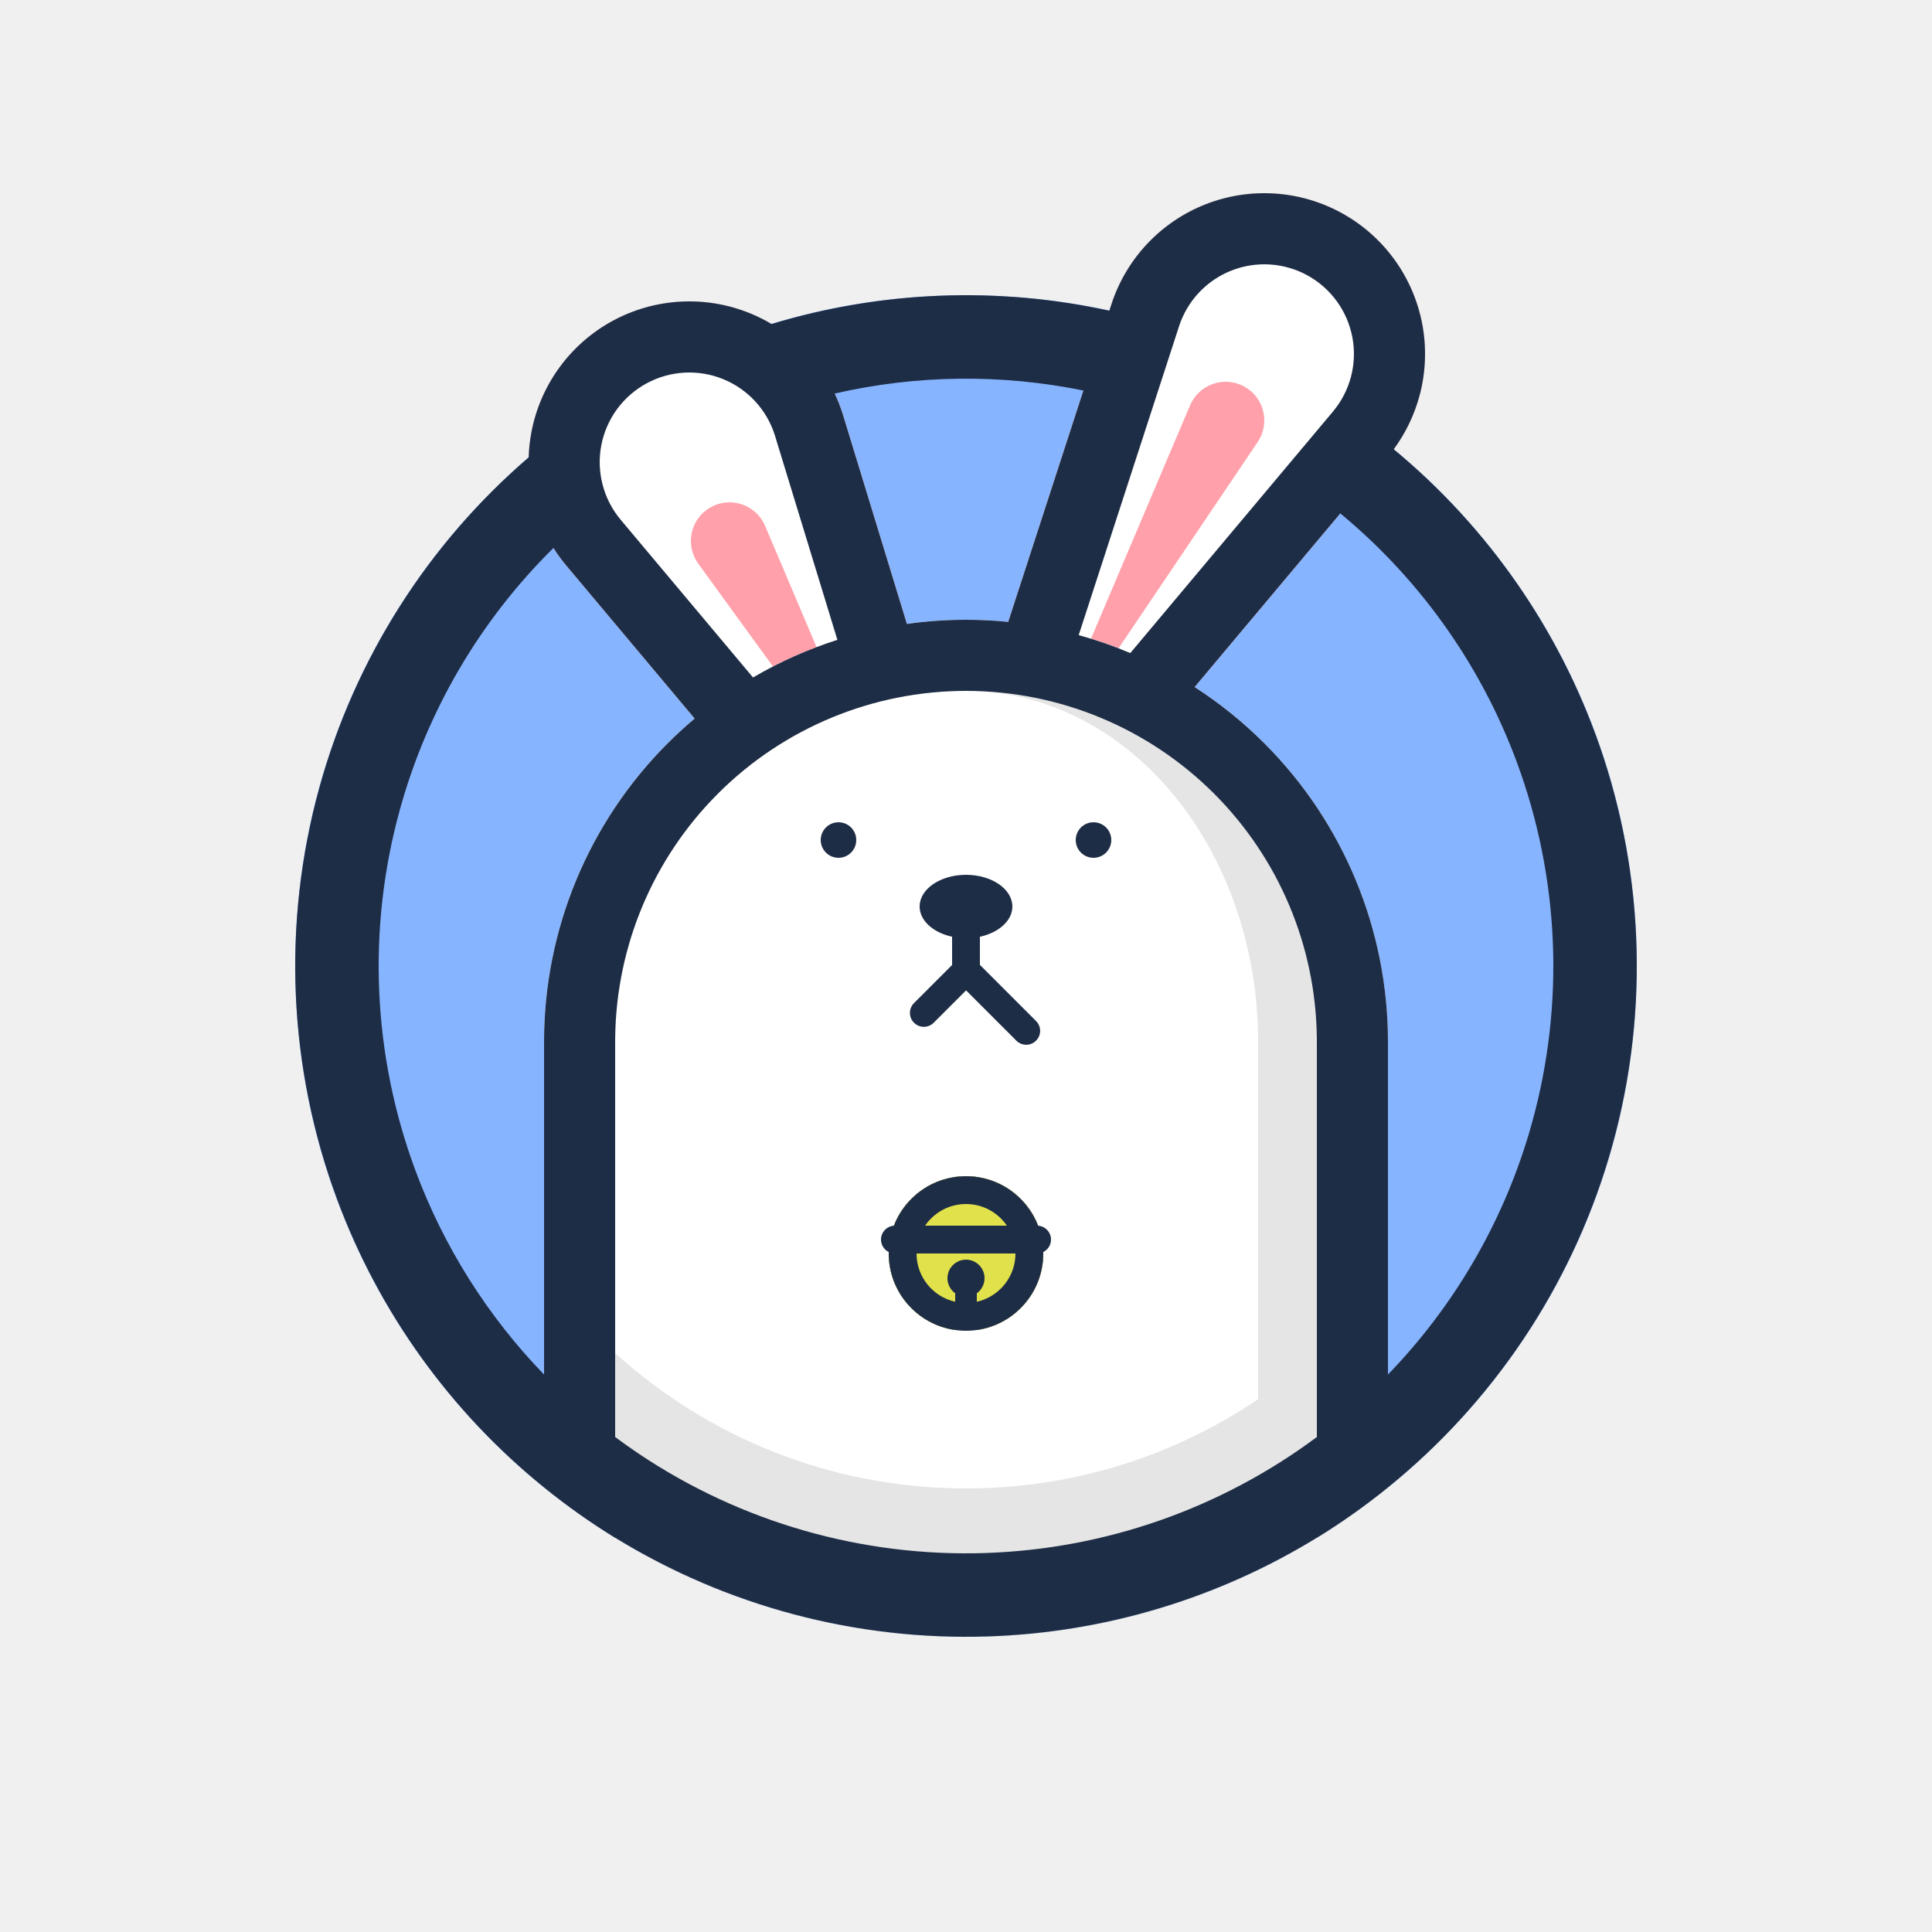
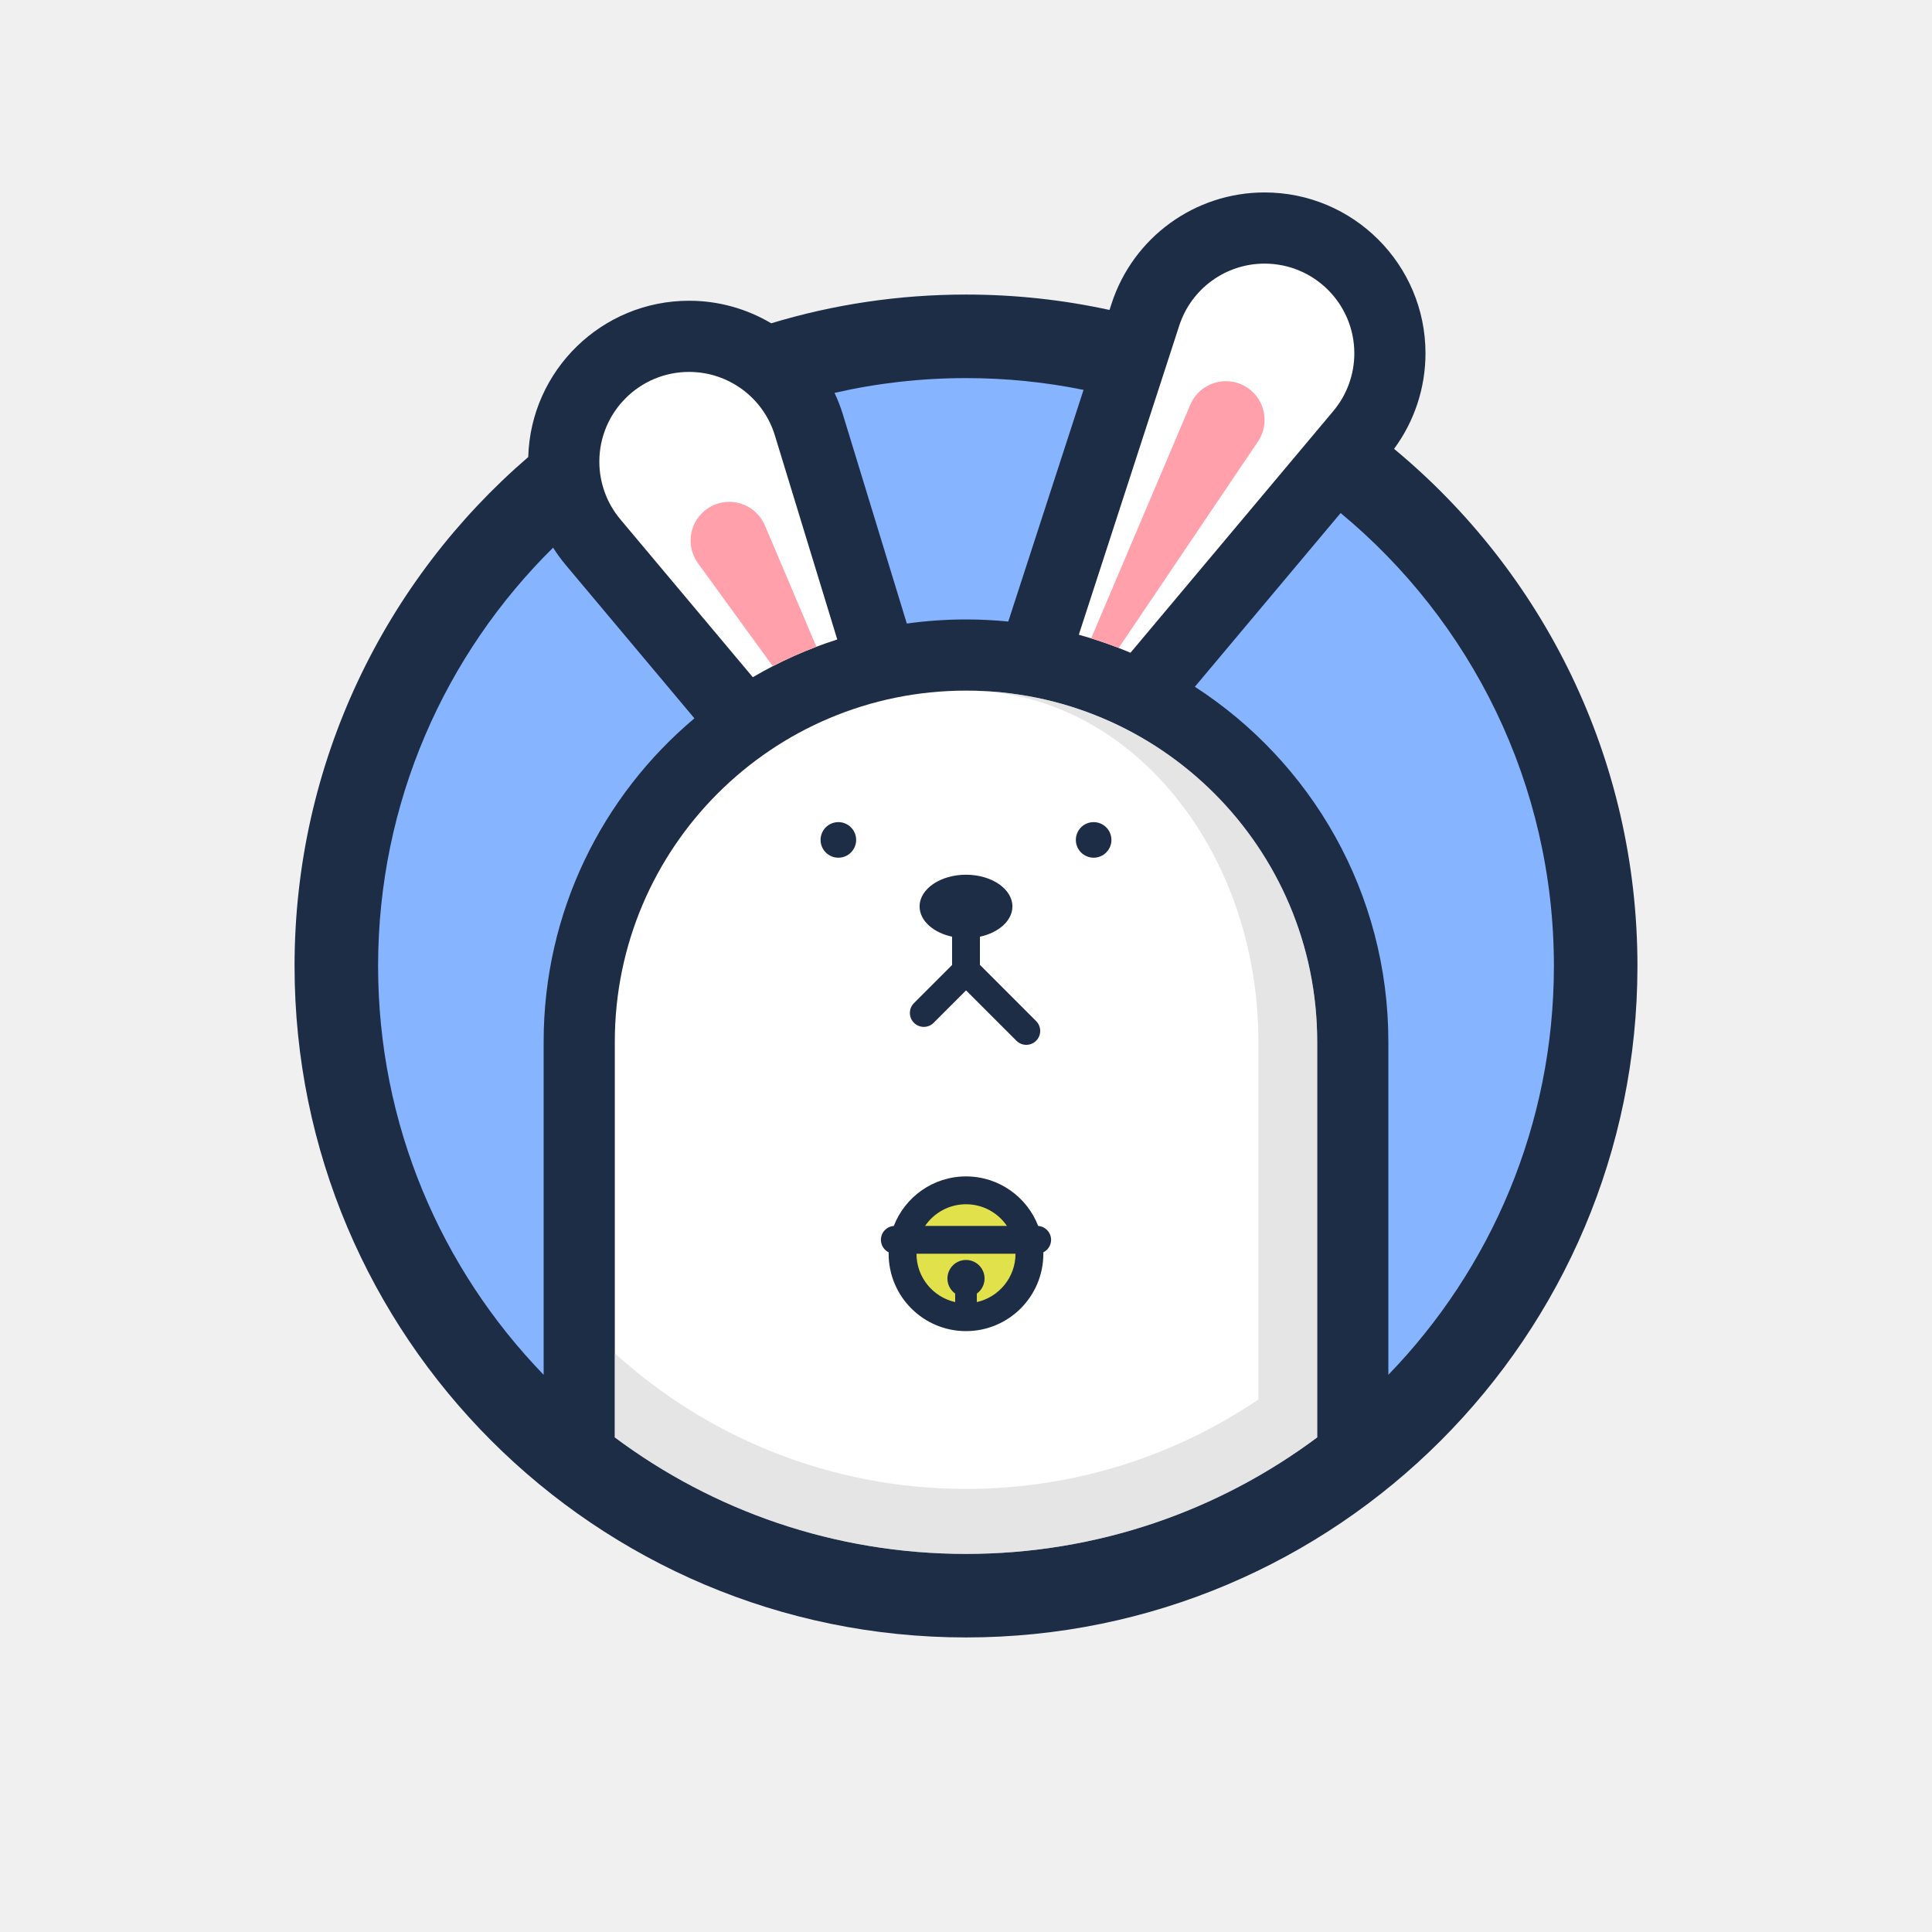
- <svg xmlns="http://www.w3.org/2000/svg" width="1000" height="1000" viewBox="0 0 1000 1000" fill="none">
-   <g clip-path="url(#clip0_1_46)">
-     <circle cx="500" cy="500" r="347.2" fill="#87B4FF" />
-     <path fill-rule="evenodd" clip-rule="evenodd" d="M352.265 156.123C364.58 155.451 376.89 157.525 388.304 162.194C399.719 166.864 409.953 174.014 418.265 183.125C426.577 192.236 432.76 203.08 436.366 214.874V214.875L473.79 337.281L399.548 359.979L370.201 384.605L293.066 292.68C285.139 283.232 279.411 272.14 276.297 260.207C273.183 248.274 272.761 235.797 275.061 223.681C277.362 211.564 282.328 200.111 289.598 190.149C296.869 180.188 306.263 171.967 317.101 166.082C327.94 160.197 339.951 156.795 352.265 156.123ZM623.895 105.789C635.313 101.292 647.584 99.375 659.829 100.178C672.074 100.98 683.991 104.481 694.724 110.431C705.457 116.38 714.741 124.631 721.911 134.59C729.08 144.549 733.959 155.971 736.195 168.037C738.431 180.103 737.971 192.515 734.846 204.382C731.722 216.248 726.011 227.276 718.125 236.676L718.13 236.68L604.999 371.503L583.833 353.742L518.402 332.483L575.26 157.489H575.259C579.052 145.818 585.379 135.13 593.787 126.192C602.195 117.254 612.478 110.286 623.895 105.789ZM654.385 183.21L654.391 183.202L654.388 183.2L654.385 183.21Z" fill="#FFA0AA" />
-     <path fill-rule="evenodd" clip-rule="evenodd" d="M623.896 105.789C635.314 101.292 647.586 99.375 659.831 100.178C672.076 100.98 683.993 104.482 694.726 110.432C705.458 116.381 714.742 124.631 721.912 134.59C729.082 144.549 733.96 155.972 736.196 168.038C738.432 180.104 737.972 192.516 734.848 204.383C731.724 216.248 726.013 227.276 718.127 236.676L718.132 236.68L618.324 355.624C631.259 363.962 643.373 373.705 654.423 384.755C695.38 425.713 718.391 481.264 718.391 539.187V769.905C658.737 818.233 582.745 847.186 499.991 847.187C417.237 847.187 341.245 818.233 281.591 769.905V539.187C281.591 481.263 304.601 425.713 345.559 384.755C350.055 380.259 354.726 375.979 359.558 371.922L293.065 292.68C285.138 283.232 279.41 272.14 276.296 260.207C273.182 248.274 272.76 235.797 275.061 223.681C277.361 211.564 282.326 200.11 289.597 190.148C296.867 180.187 306.263 171.967 317.101 166.082C327.939 160.197 339.95 156.795 352.265 156.123C364.579 155.451 376.889 157.525 388.304 162.194C399.718 166.864 409.952 174.013 418.265 183.124C426.577 192.235 432.759 203.08 436.365 214.874L469.403 322.938C479.478 321.514 489.697 320.787 499.99 320.787C507.322 320.787 514.616 321.156 521.848 321.883L575.263 157.489H575.262C579.054 145.818 585.381 135.131 593.789 126.192C602.197 117.254 612.479 110.287 623.896 105.789ZM384.028 261.062C381.361 260.156 378.531 259.824 375.727 260.088C372.922 260.352 370.203 261.207 367.751 262.594C365.299 263.981 363.168 265.871 361.497 268.139C359.826 270.407 358.653 273.004 358.056 275.757C357.458 278.51 357.449 281.359 358.028 284.116C358.608 286.873 359.764 289.477 361.42 291.756L400.086 344.977C407.414 341.207 414.946 337.857 422.647 334.94L396.01 272.186C394.909 269.592 393.273 267.261 391.208 265.344C389.143 263.427 386.696 261.967 384.028 261.062ZM636.011 197.664C633.232 197.439 630.437 197.799 627.805 198.718C625.173 199.637 622.761 201.096 620.727 203.002C618.819 204.789 617.281 206.931 616.198 209.307L615.988 209.785L564.707 330.596C569.514 332.087 574.266 333.744 578.954 335.563L650.979 228.783L650.978 228.782C652.537 226.471 653.597 223.86 654.087 221.115C654.577 218.371 654.488 215.554 653.825 212.846C653.162 210.138 651.94 207.598 650.238 205.39C648.536 203.182 646.391 201.354 643.941 200.023C641.491 198.693 638.79 197.889 636.011 197.664ZM654.388 183.208L654.393 183.202L654.391 183.2L654.388 183.208Z" fill="white" />
-     <path fill-rule="evenodd" clip-rule="evenodd" d="M623.905 105.789C635.323 101.292 647.595 99.375 659.84 100.178C672.085 100.98 684.002 104.482 694.734 110.431C705.467 116.38 714.751 124.631 721.921 134.59C729.091 144.549 733.969 155.971 736.205 168.037C738.441 180.103 737.981 192.515 734.857 204.382C731.732 216.249 726.022 227.279 718.134 236.68L618.322 355.629C631.261 363.969 643.378 373.714 654.432 384.768C695.389 425.725 718.4 481.277 718.401 539.199V769.917C697.815 786.594 675.284 800.965 651.2 812.634C605.494 834.78 554.197 847.199 500 847.199C433.429 847.199 371.234 828.462 318.401 795.977C305.556 788.079 293.266 779.368 281.6 769.917V539.199C281.6 481.277 304.61 425.725 345.567 384.768C350.064 380.271 354.735 375.99 359.567 371.933L293.066 292.679C285.138 283.231 279.411 272.139 276.297 260.206C273.183 248.273 272.76 235.796 275.061 223.68C277.361 211.564 282.327 200.11 289.598 190.149C296.868 180.187 306.263 171.966 317.101 166.081C327.939 160.197 339.951 156.796 352.265 156.123C364.579 155.451 376.89 157.525 388.305 162.194C399.719 166.864 409.953 174.014 418.265 183.124C426.577 192.235 432.76 203.08 436.365 214.873L469.408 322.952C479.485 321.527 489.705 320.8 500 320.8C507.33 320.8 514.622 321.168 521.852 321.895L575.271 157.489L575.634 156.398C579.461 145.152 585.653 134.851 593.798 126.192C602.206 117.254 612.488 110.287 623.905 105.789ZM318.401 700.346C366.396 743.876 430.101 770.399 500 770.399C556.009 770.399 608.041 753.37 651.2 724.207V539.2H318.401V700.346ZM500 357.6C476.152 357.6 452.538 362.297 430.505 371.423C408.472 380.549 388.453 393.926 371.59 410.789C354.727 427.652 341.35 447.672 332.224 469.704C323.098 491.737 318.401 515.351 318.401 539.199H651.2C651.2 515.352 647.289 491.737 639.691 469.704C632.092 447.672 620.954 427.652 606.914 410.789C592.874 393.926 576.206 380.549 557.861 371.423C539.517 362.297 519.856 357.6 500 357.6ZM374.37 196.254C368.005 193.65 361.139 192.493 354.272 192.868C347.404 193.243 340.704 195.14 334.66 198.422C328.616 201.704 323.377 206.289 319.322 211.844C315.268 217.399 312.498 223.787 311.215 230.544C309.932 237.301 310.168 244.259 311.904 250.914C313.641 257.569 316.835 263.755 321.255 269.024H321.256L389.761 350.663C403.574 342.587 418.226 336.057 433.444 331.188L401.173 225.633L400.981 225.018C398.946 218.678 395.57 212.848 391.079 207.926C386.444 202.845 380.736 198.858 374.37 196.254ZM657.434 136.899C650.605 136.451 643.76 137.52 637.393 140.028C631.026 142.537 625.291 146.423 620.602 151.407C615.913 156.392 612.384 162.352 610.27 168.86L583.675 160.22L610.271 168.861L558.324 328.732C567.431 331.255 576.356 334.365 585.044 338.038L689.943 213.025L654.399 183.199L689.943 213.025C694.342 207.782 697.527 201.631 699.27 195.013C701.012 188.395 701.269 181.473 700.022 174.744C698.774 168.015 696.054 161.644 692.056 156.09C688.057 150.536 682.879 145.935 676.894 142.617C670.908 139.3 664.262 137.346 657.434 136.899Z" fill="#CDCDCD" fill-opacity="0.5" />
-     <circle cx="434" cy="434.8" r="9.2" fill="#1E2D46" />
-     <circle cx="566" cy="434.8" r="9.2" fill="#1E2D46" />
-     <path fill-rule="evenodd" clip-rule="evenodd" d="M500 452.8C513.255 452.8 524 460.143 524 469.2C524 476.543 516.937 482.758 507.2 484.848V499.418L536.261 528.479C539.073 531.29 539.073 535.849 536.261 538.661C533.449 541.473 528.89 541.473 526.078 538.661L500.033 512.615L483.274 529.375C480.462 532.187 475.903 532.187 473.091 529.375C470.28 526.563 470.28 522.005 473.091 519.193L492.8 499.484V484.848C483.063 482.758 476 476.543 476 469.2C476 460.143 486.745 452.8 500 452.8Z" fill="#1E2D46" />
-     <path fill-rule="evenodd" clip-rule="evenodd" d="M623.906 105.789C635.323 101.292 647.595 99.376 659.84 100.178C672.085 100.981 684.002 104.482 694.735 110.431C705.468 116.38 714.752 124.631 721.921 134.59C729.091 144.549 733.969 155.972 736.205 168.037C738.442 180.103 737.981 192.515 734.857 204.382C732.18 214.549 727.603 224.1 721.387 232.539C770.036 272.807 806.928 325.711 827.838 385.674C851.828 454.467 853.569 529.064 832.816 598.901C812.814 666.21 772.892 725.811 718.401 769.904V769.918C706.735 779.369 694.444 788.079 681.601 795.976V795.919C630.473 827.296 571.888 845.006 511.511 847.009C443.424 849.268 376.287 831.444 318.401 795.919V795.976C305.557 788.079 293.267 779.368 281.601 769.917V769.905C233.297 730.819 196.209 679.351 174.47 620.74C149.135 552.431 145.928 477.884 165.306 407.653C183.667 341.106 221.424 281.63 273.638 236.736C273.767 232.366 274.24 228 275.06 223.681C277.36 211.565 282.327 200.111 289.597 190.15C296.868 180.188 306.262 171.967 317.1 166.082C327.938 160.198 339.95 156.797 352.264 156.124C364.578 155.452 376.89 157.526 388.304 162.196C392.131 163.761 395.824 165.606 399.357 167.709C456.118 150.517 516.31 148.16 574.188 160.82L575.271 157.489C579.063 145.819 585.39 135.131 593.798 126.193C602.206 117.255 612.488 110.287 623.906 105.789ZM500.001 357.6C451.838 357.6 405.647 376.733 371.59 410.789C338.066 444.314 319.003 489.597 318.415 536.945L318.401 539.2V743.797C322.375 746.757 326.427 749.625 330.556 752.397C383.519 787.953 446.324 805.947 510.079 803.832C572.079 801.775 631.92 780.8 681.601 743.792V539.2L681.587 536.945C681 489.597 661.936 444.314 628.412 410.789C594.355 376.733 548.164 357.6 500.001 357.6ZM286.459 283.631C248.669 320.928 221.168 367.614 206.951 419.143C189.984 480.635 192.791 545.908 214.974 605.717C229.699 645.416 252.468 681.37 281.601 711.459V539.199C281.601 481.277 304.611 425.725 345.569 384.768C350.065 380.272 354.736 375.991 359.568 371.935L293.065 292.68C290.655 289.808 288.451 286.784 286.459 283.631ZM618.324 355.628C631.263 363.968 643.379 373.714 654.433 384.768C695.391 425.726 718.401 481.277 718.401 539.199V711.459C752.278 676.47 777.411 633.688 791.406 586.595C809.576 525.447 808.052 460.132 787.047 399.899C768.725 347.358 736.389 301.008 693.747 265.741L618.324 355.628ZM374.37 196.255C368.004 193.651 361.138 192.494 354.271 192.869C347.404 193.244 340.704 195.141 334.66 198.423C328.616 201.705 323.376 206.29 319.322 211.845C315.267 217.4 312.497 223.788 311.214 230.545C309.932 237.302 310.167 244.261 311.904 250.915C313.64 257.57 316.834 263.756 321.254 269.025H321.255L389.759 350.664C403.573 342.588 418.225 336.059 433.444 331.189L401.172 225.634L400.98 225.019C398.945 218.679 395.569 212.849 391.079 207.927C386.443 202.846 380.735 198.859 374.37 196.255ZM657.434 136.899C650.605 136.451 643.76 137.52 637.393 140.029C631.026 142.537 625.291 146.423 620.602 151.407C615.913 156.392 612.385 162.352 610.27 168.861L583.675 160.22L610.271 168.862L558.326 328.731C567.432 331.254 576.357 334.365 585.045 338.038L689.943 213.025L654.399 183.199L689.944 213.025C694.343 207.782 697.527 201.631 699.27 195.013C701.012 188.395 701.269 181.473 700.022 174.744C698.775 168.015 696.054 161.644 692.056 156.09C688.058 150.536 682.879 145.935 676.894 142.617C670.908 139.3 664.263 137.346 657.434 136.899ZM560.763 202.137C518.194 193.453 474.299 194 432.04 203.693C433.744 207.302 435.192 211.037 436.365 214.874L469.408 322.952C479.485 321.527 489.706 320.8 500.001 320.8C507.331 320.8 514.623 321.168 521.852 321.895L560.763 202.137Z" fill="#1E2D46" />
-     <circle cx="500" cy="648.8" r="40" fill="#1E2D46" />
-     <path d="M500 608.8C522.091 608.8 540 626.708 540 648.8C540 668.991 525.04 685.684 505.6 688.407V669.396C508.022 667.653 509.6 664.811 509.6 661.6C509.599 656.298 505.302 652 500 652C494.698 652 490.401 656.298 490.4 661.6C490.4 664.811 491.978 667.653 494.4 669.396V688.407C474.96 685.684 460 668.991 460 648.8C460 626.708 477.909 608.8 500 608.8Z" fill="#E1E14B" />
-     <path d="M500 608.8C517.023 608.8 531.56 619.435 537.335 634.422C541.061 634.696 544 637.803 544 641.6C544 644.43 542.366 646.877 539.99 648.054C539.995 648.302 540 648.551 540 648.8C540 668.991 525.04 685.684 505.6 688.407V673.784C517.045 671.23 525.6 661.015 525.6 648.8H474.4C474.4 661.015 482.955 671.23 494.4 673.784V688.407C474.96 685.684 460 668.991 460 648.8C460 648.551 460.004 648.302 460.009 648.054C457.634 646.877 456 644.43 456 641.6C456 637.804 458.938 634.696 462.664 634.422C468.439 619.434 482.977 608.8 500 608.8ZM500 623.2C491.201 623.2 483.44 627.64 478.832 634.4H521.168C516.56 627.64 508.799 623.2 500 623.2Z" fill="#1E2D46" />
+ <svg xmlns="http://www.w3.org/2000/svg" width="1024px" height="1024px" version="1.1" xml:space="preserve" style="fill-rule:evenodd;clip-rule:evenodd;stroke-linejoin:round;stroke-miterlimit:2;">
+   <rect id="le-flat-fit-blue-transparent" x="0" y="0" width="1024" height="1024" style="fill:none;" />
+   <rect id="le-flat-fill-blue-transparent" x="102" y="102" width="820" height="820" style="fill:none;" />
+   <g id="le-flat-fill-blue-transparent1">
+     <path d="M738.89,237.902C817.668,303.201 867.88,401.783 867.88,512C867.88,708.416 708.416,867.88 512,867.88C315.584,867.88 156.12,708.416 156.12,512C156.12,404.197 204.157,307.525 279.974,242.24C281.268,196.299 318.969,159.4 365.22,159.4C380.943,159.4 395.892,163.706 408.76,171.351C441.441,161.446 476.103,156.12 512,156.12C538.103,156.12 563.554,158.936 588.064,164.282L589.154,160.927C600.571,125.79 633.314,102 670.26,102C717.327,102 755.54,140.213 755.54,187.28C755.54,205.545 749.678,223.278 738.89,237.902Z" style="fill:#1e2d46;" />
+     <path d="M442.324,208.233C464.729,203.108 488.051,200.4 512,200.4C533.333,200.4 554.168,202.548 574.301,206.641L534.405,329.427C527.036,328.695 519.562,328.32 512,328.32C501.355,328.32 490.883,329.063 480.634,330.5L446.774,219.747C445.556,215.763 444.064,211.919 442.324,208.233ZM293.152,290.275C295.18,293.481 297.43,296.563 299.892,299.497L368.054,380.73C319.194,421.794 288.14,483.361 288.14,552.18L288.14,728.664C233.837,672.572 200.4,596.16 200.4,512C200.4,425.281 235.902,346.788 293.152,290.275ZM735.86,728.664L735.86,552.18C735.86,473.25 695.011,403.86 633.3,364L710.561,271.924C779.593,329.098 823.6,415.45 823.6,512C823.6,596.16 790.163,672.572 735.86,728.664Z" style="fill:#87b4ff;" />
+     <path d="M325.86,552.18C325.86,449.378 409.198,366.04 512,366.04C614.802,366.04 698.14,449.378 698.14,552.18L698.14,761.846C646.188,800.629 581.756,823.6 512,823.6C442.244,823.6 377.812,800.629 325.86,761.846L325.86,552.18ZM444.35,435.74C439.145,435.74 434.92,439.965 434.92,445.17C434.92,450.375 439.145,454.6 444.35,454.6C449.555,454.6 453.78,450.375 453.78,445.17C453.78,439.965 449.555,435.74 444.35,435.74ZM579.65,435.74C574.445,435.74 570.22,439.965 570.22,445.17C570.22,450.375 574.445,454.6 579.65,454.6C584.855,454.6 589.08,450.375 589.08,445.17C589.08,439.965 584.855,435.74 579.65,435.74ZM471.007,663.755C471.002,664.01 471,664.265 471,664.52C471,687.149 489.371,705.52 512,705.52C534.629,705.52 553,687.149 553,664.52C553,664.265 552.998,664.01 552.993,663.755C555.426,662.548 557.1,660.038 557.1,657.14C557.1,653.251 554.085,650.06 550.266,649.78C544.341,634.425 529.434,623.52 512,623.52C494.566,623.52 479.659,634.425 473.734,649.78C469.915,650.06 466.9,653.251 466.9,657.14C466.9,660.038 468.574,662.548 471.007,663.755ZM512.034,524.931L538.73,551.627C541.61,554.507 546.287,554.507 549.167,551.627C552.047,548.747 552.047,544.07 549.167,541.19L519.38,511.403L519.38,496.469C529.356,494.325 536.6,487.951 536.6,480.43C536.6,471.152 525.577,463.62 512,463.62C498.423,463.62 487.4,471.152 487.4,480.43C487.4,487.951 494.644,494.325 504.62,496.469L504.62,511.471L484.418,531.673C481.538,534.553 481.538,539.23 484.418,542.11C487.299,544.99 491.975,544.99 494.855,542.11L512.034,524.931Z" style="fill:#fff;" />
+     <path d="M698.131,717.29C698.134,717.288 698.137,717.285 698.14,717.282L698.14,761.846C646.188,800.629 581.756,823.6 512,823.6C442.244,823.6 377.812,800.629 325.86,761.846L325.86,717.282C375.07,761.937 440.381,789.16 512,789.16C569.386,789.16 622.723,771.681 666.971,741.762L666.971,552.18C666.971,449.378 597.588,366.04 512,366.04C614.802,366.04 698.14,449.378 698.14,552.18L698.131,552.18L698.131,717.29Z" style="fill:#cdcdcd;fill-opacity:0.5;" />
+     <path d="M399.002,358.93L328.787,275.251C321.6,266.685 317.66,255.861 317.66,244.68C317.66,218.431 338.971,197.12 365.22,197.12C386.131,197.12 404.588,210.778 410.702,230.775L443.767,338.926C428.017,343.968 413.023,350.708 399.002,358.93Z" style="fill:#fff;" />
+     <path d="M571.797,336.409L625.028,172.583C631.395,152.987 649.656,139.72 670.26,139.72C696.509,139.72 717.82,161.031 717.82,187.28C717.82,198.461 713.88,209.285 706.693,217.851L599.194,345.963C590.338,342.21 581.192,339.011 571.797,336.409Z" style="fill:#fff;" />
+     <path d="M409.591,353.099L369.955,298.545C367.411,295.043 366.04,290.825 366.04,286.495C366.04,275.181 375.226,265.995 386.54,265.995C394.766,265.995 402.196,270.913 405.41,278.485L432.707,342.792C424.777,345.8 417.062,349.245 409.591,353.099Z" style="fill:#ffa0aa;" />
+     <path d="M578.338,338.329L630.89,214.525C634.104,206.953 641.534,202.035 649.76,202.035C661.074,202.035 670.26,211.221 670.26,222.535C670.26,226.62 669.04,230.612 666.755,233.999L592.946,343.426C588.154,341.564 583.283,339.863 578.338,338.329Z" style="fill:#ffa0aa;" />
+     <path d="M490.307,649.76C495.033,642.832 502.989,638.28 512,638.28C521.011,638.28 528.967,642.832 533.693,649.76L490.307,649.76ZM538.24,664.52C538.24,677.031 529.465,687.508 517.74,690.129L517.74,685.631C520.222,683.844 521.84,680.929 521.84,677.64C521.84,672.209 517.431,667.8 512,667.8C506.569,667.8 502.16,672.209 502.16,677.64C502.16,680.929 503.778,683.844 506.26,685.631L506.26,690.129C494.535,687.508 485.76,677.031 485.76,664.52L538.24,664.52Z" style="fill:#e1e14b;" />
  </g>
-   <defs>
-     <clipPath id="clip0_1_46">
-       <rect width="800" height="800" fill="white" transform="translate(100 100)" />
-     </clipPath>
-   </defs>
</svg>
